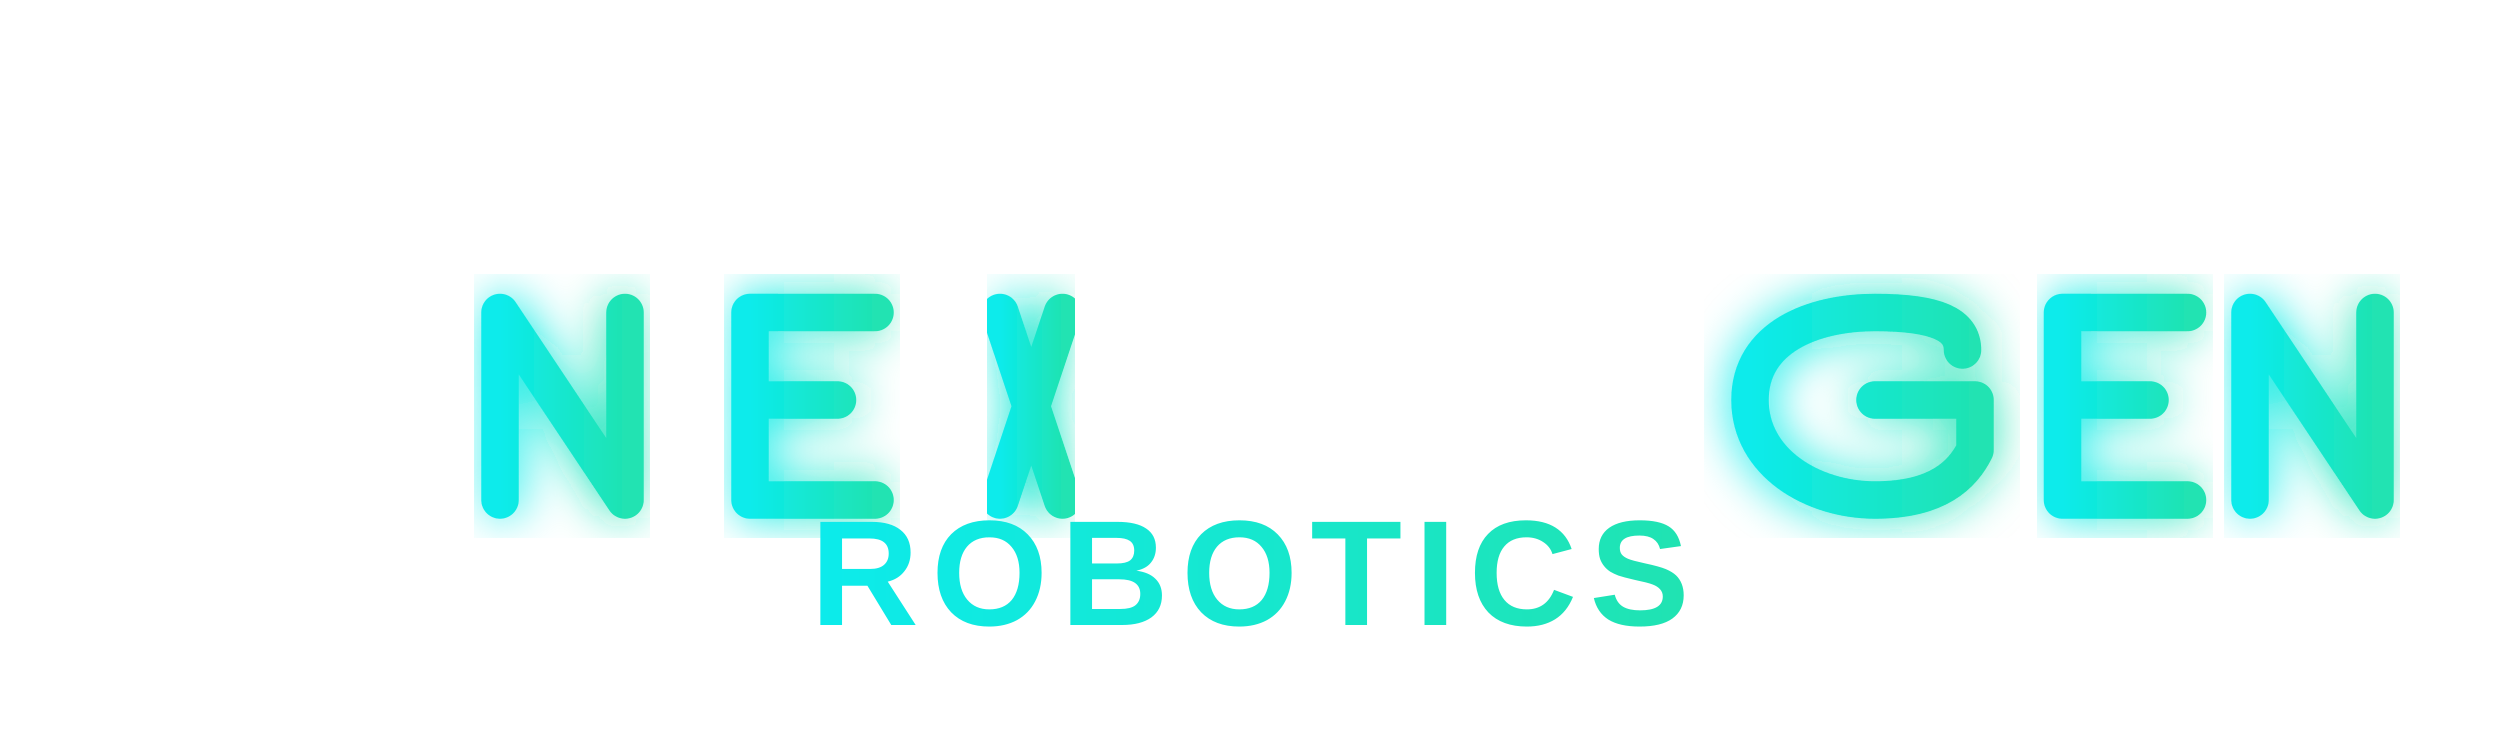
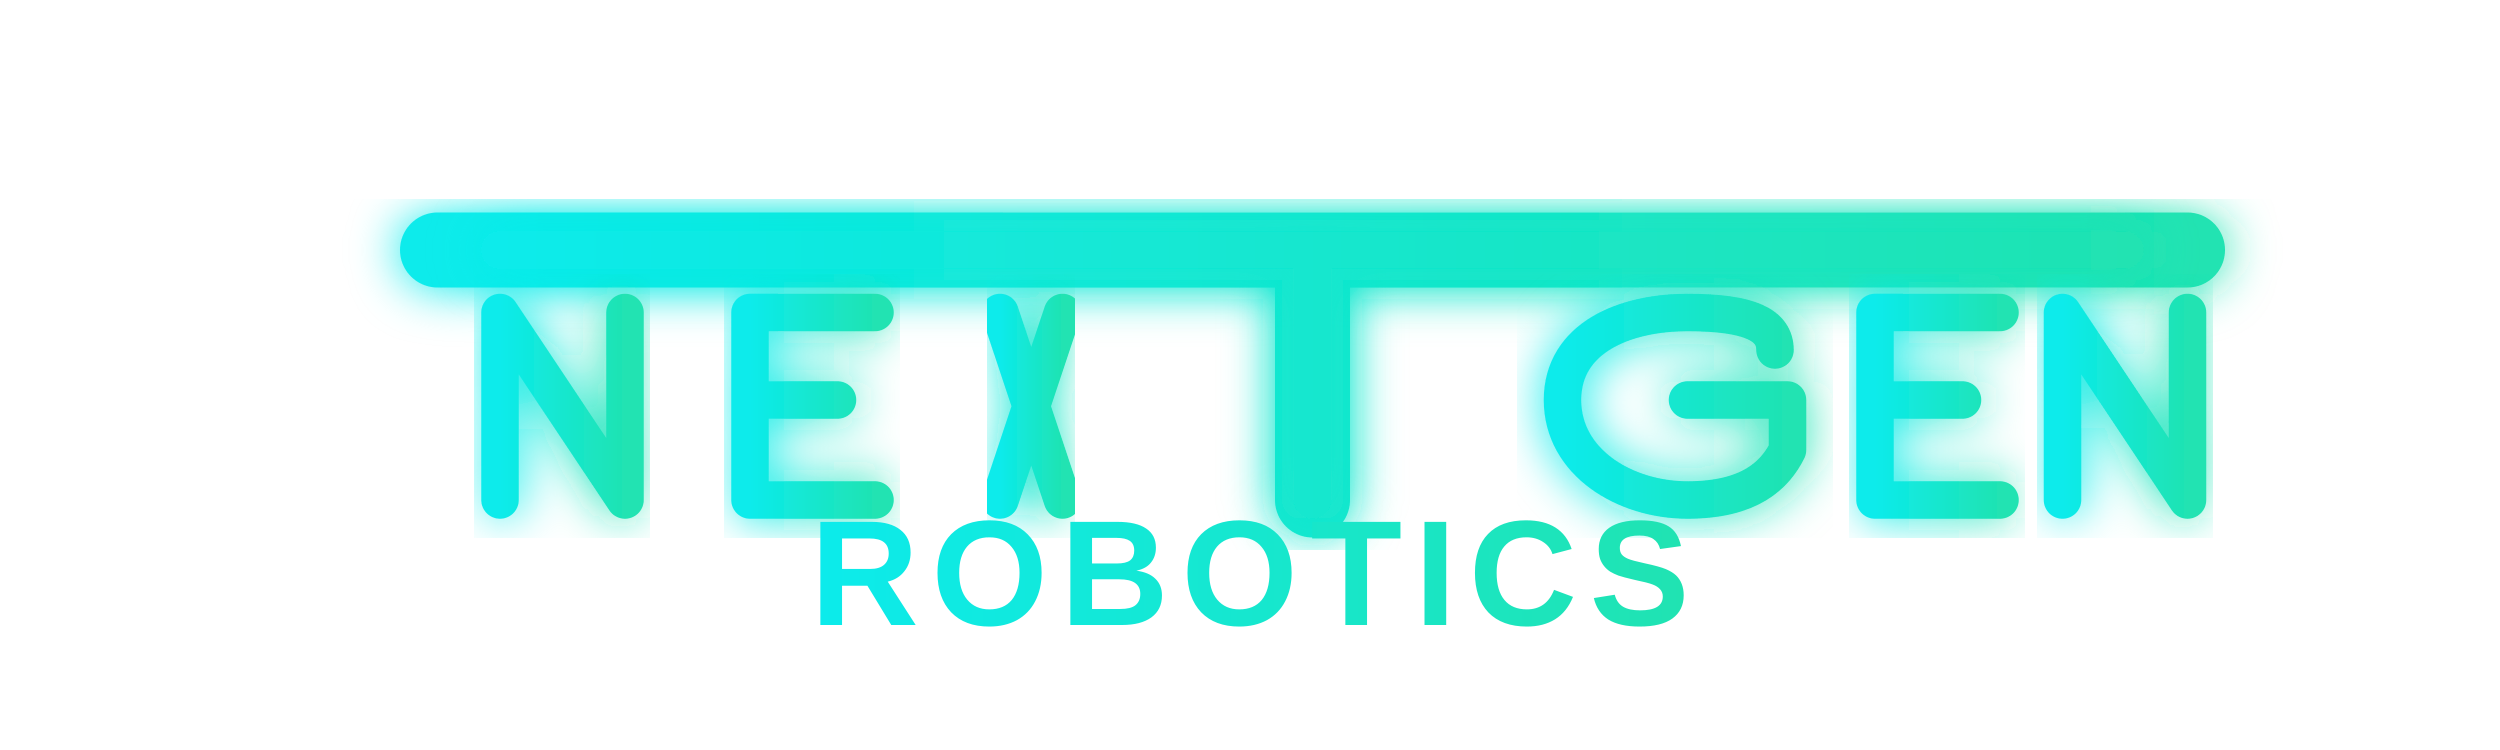
<svg xmlns="http://www.w3.org/2000/svg" viewBox="0 0 200 60" width="200" height="60">
  <defs>
    <linearGradient id="logoGradient" x1="0%" y1="0%" x2="100%" y2="0%">
      <stop offset="0%" stop-color="#0cebeb" />
      <stop offset="100%" stop-color="#20e3b2" />
    </linearGradient>
    <filter id="glow" x="-20%" y="-20%" width="140%" height="140%">
      <feGaussianBlur stdDeviation="2" result="blur" />
      <feComposite in="SourceGraphic" in2="blur" operator="over" />
    </filter>
  </defs>
  <g transform="translate(10, 5)">
-     <path d="M80,15 L120,15" stroke="url(#logoGradient)" stroke-width="4" fill="none" stroke-linecap="round" filter="url(#glow)" />
-     <path d="M100,15 L100,35" stroke="url(#logoGradient)" stroke-width="4" fill="none" stroke-linecap="round" filter="url(#glow)" />
+     <path d="M25,15 L165,15 M95,15 L95,35" stroke="url(#logoGradient)" stroke-width="6" fill="none" stroke-linecap="round" filter="url(#glow)" />
+     <path d="M30,15 L160,15 M95,15 L95,35" stroke="url(#logoGradient)" stroke-width="3" fill="none" stroke-linecap="round" filter="url(#glow)" />
    <path d="M30,20 L30,35 M30,20 L40,35 M40,20 L40,35" stroke="url(#logoGradient)" stroke-width="3" fill="none" stroke-linecap="round" filter="url(#glow)" />
    <path d="M50,20 L50,35 M50,20 L60,20 M50,27 L57,27 M50,35 L60,35" stroke="url(#logoGradient)" stroke-width="3" fill="none" stroke-linecap="round" filter="url(#glow)" />
    <path d="M70,20 L75,35 M70,35 L75,20" stroke="url(#logoGradient)" stroke-width="3" fill="none" stroke-linecap="round" filter="url(#glow)" />
-     <path d="M130,27 C130,22 135,20 140,20 C145,20 147,21 147,23 M130,27 C130,32 135,35 140,35 C145,35 147,33 148,31 M140,27 L148,27 M148,27 L148,31" stroke="url(#logoGradient)" stroke-width="3" fill="none" stroke-linecap="round" filter="url(#glow)" />
-     <path d="M155,20 L155,35 M155,20 L165,20 M155,27 L162,27 M155,35 L165,35" stroke="url(#logoGradient)" stroke-width="3" fill="none" stroke-linecap="round" filter="url(#glow)" />
-     <path d="M170,20 L170,35 M170,20 L180,35 M180,20 L180,35" stroke="url(#logoGradient)" stroke-width="3" fill="none" stroke-linecap="round" filter="url(#glow)" />
+     <path d="M115,27 C115,22 120,20 125,20 C130,20 132,21 132,23 M115,27 C115,32 120,35 125,35 C130,35 132,33 133,31 M125,27 L133,27 M133,27 L133,31" stroke="url(#logoGradient)" stroke-width="3" fill="none" stroke-linecap="round" filter="url(#glow)" />
+     <path d="M140,20 L140,35 M140,20 L150,20 M140,27 L147,27 M140,35 L150,35" stroke="url(#logoGradient)" stroke-width="3" fill="none" stroke-linecap="round" filter="url(#glow)" />
+     <path d="M155,20 L155,35 M155,20 L165,35 M165,20 L165,35" stroke="url(#logoGradient)" stroke-width="3" fill="none" stroke-linecap="round" filter="url(#glow)" />
  </g>
  <text x="100" y="50" font-family="Arial, sans-serif" font-size="12" font-weight="600" letter-spacing="1" text-anchor="middle" fill="url(#logoGradient)">
    ROBOTICS
  </text>
</svg>
